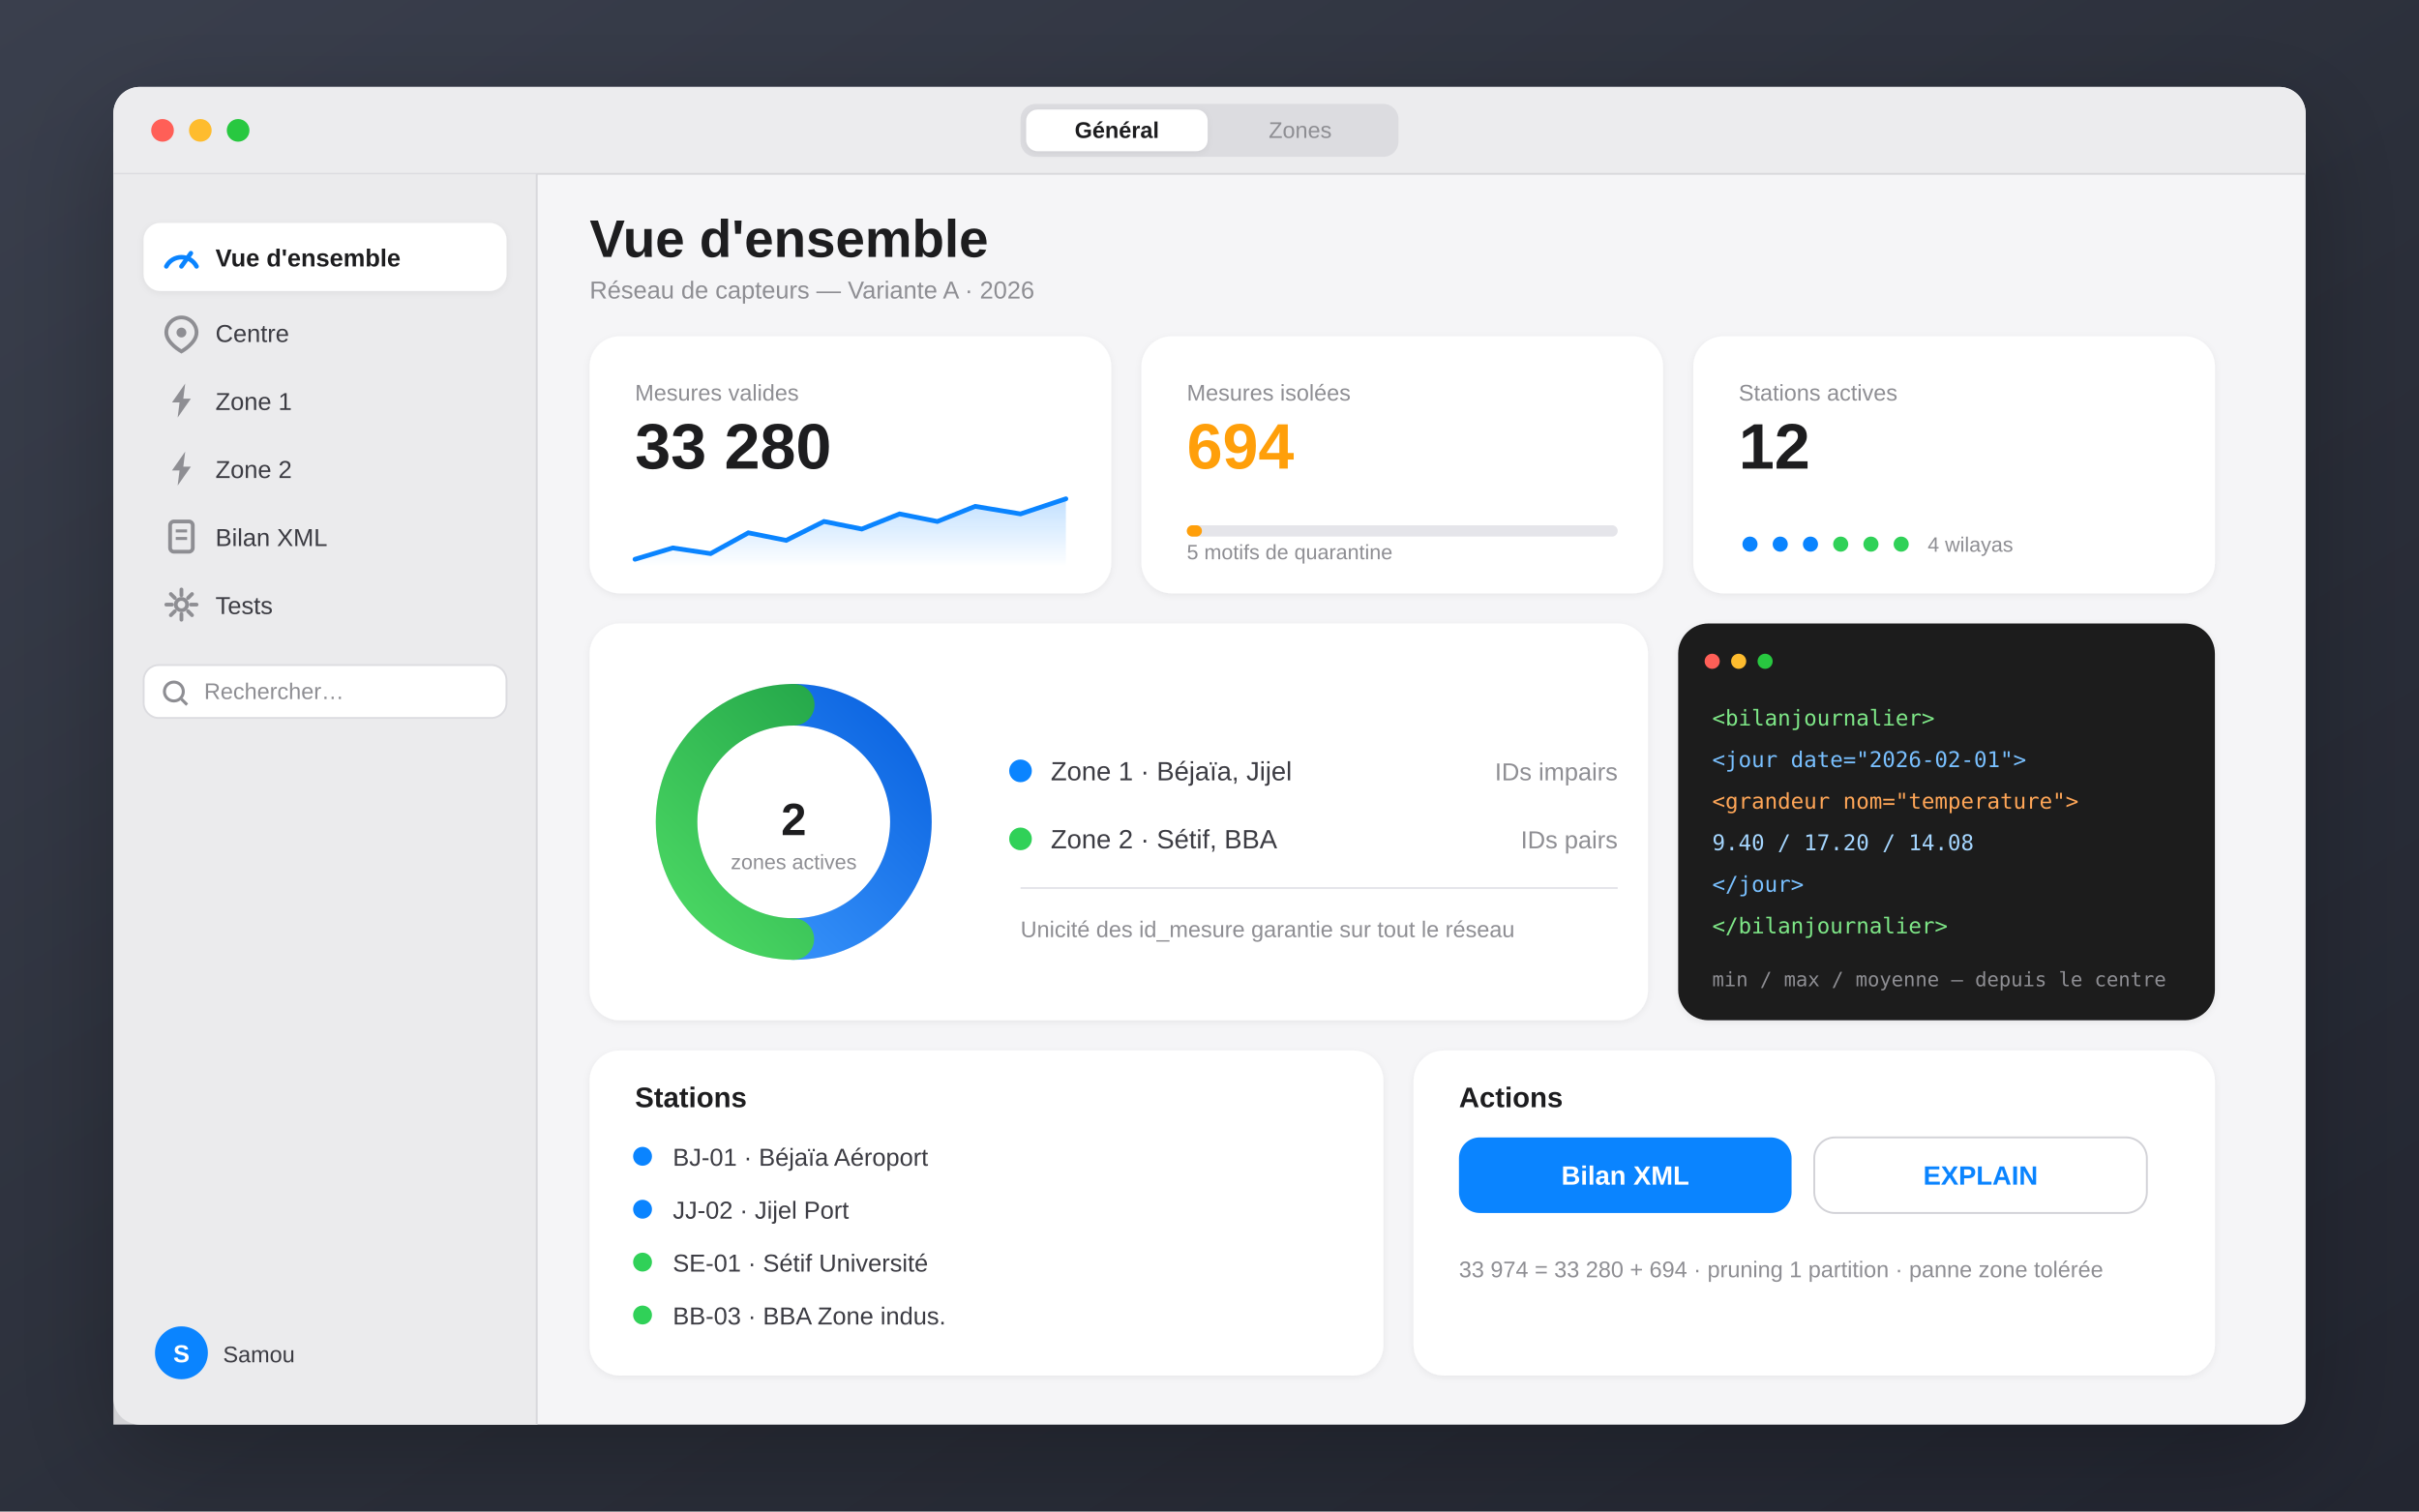
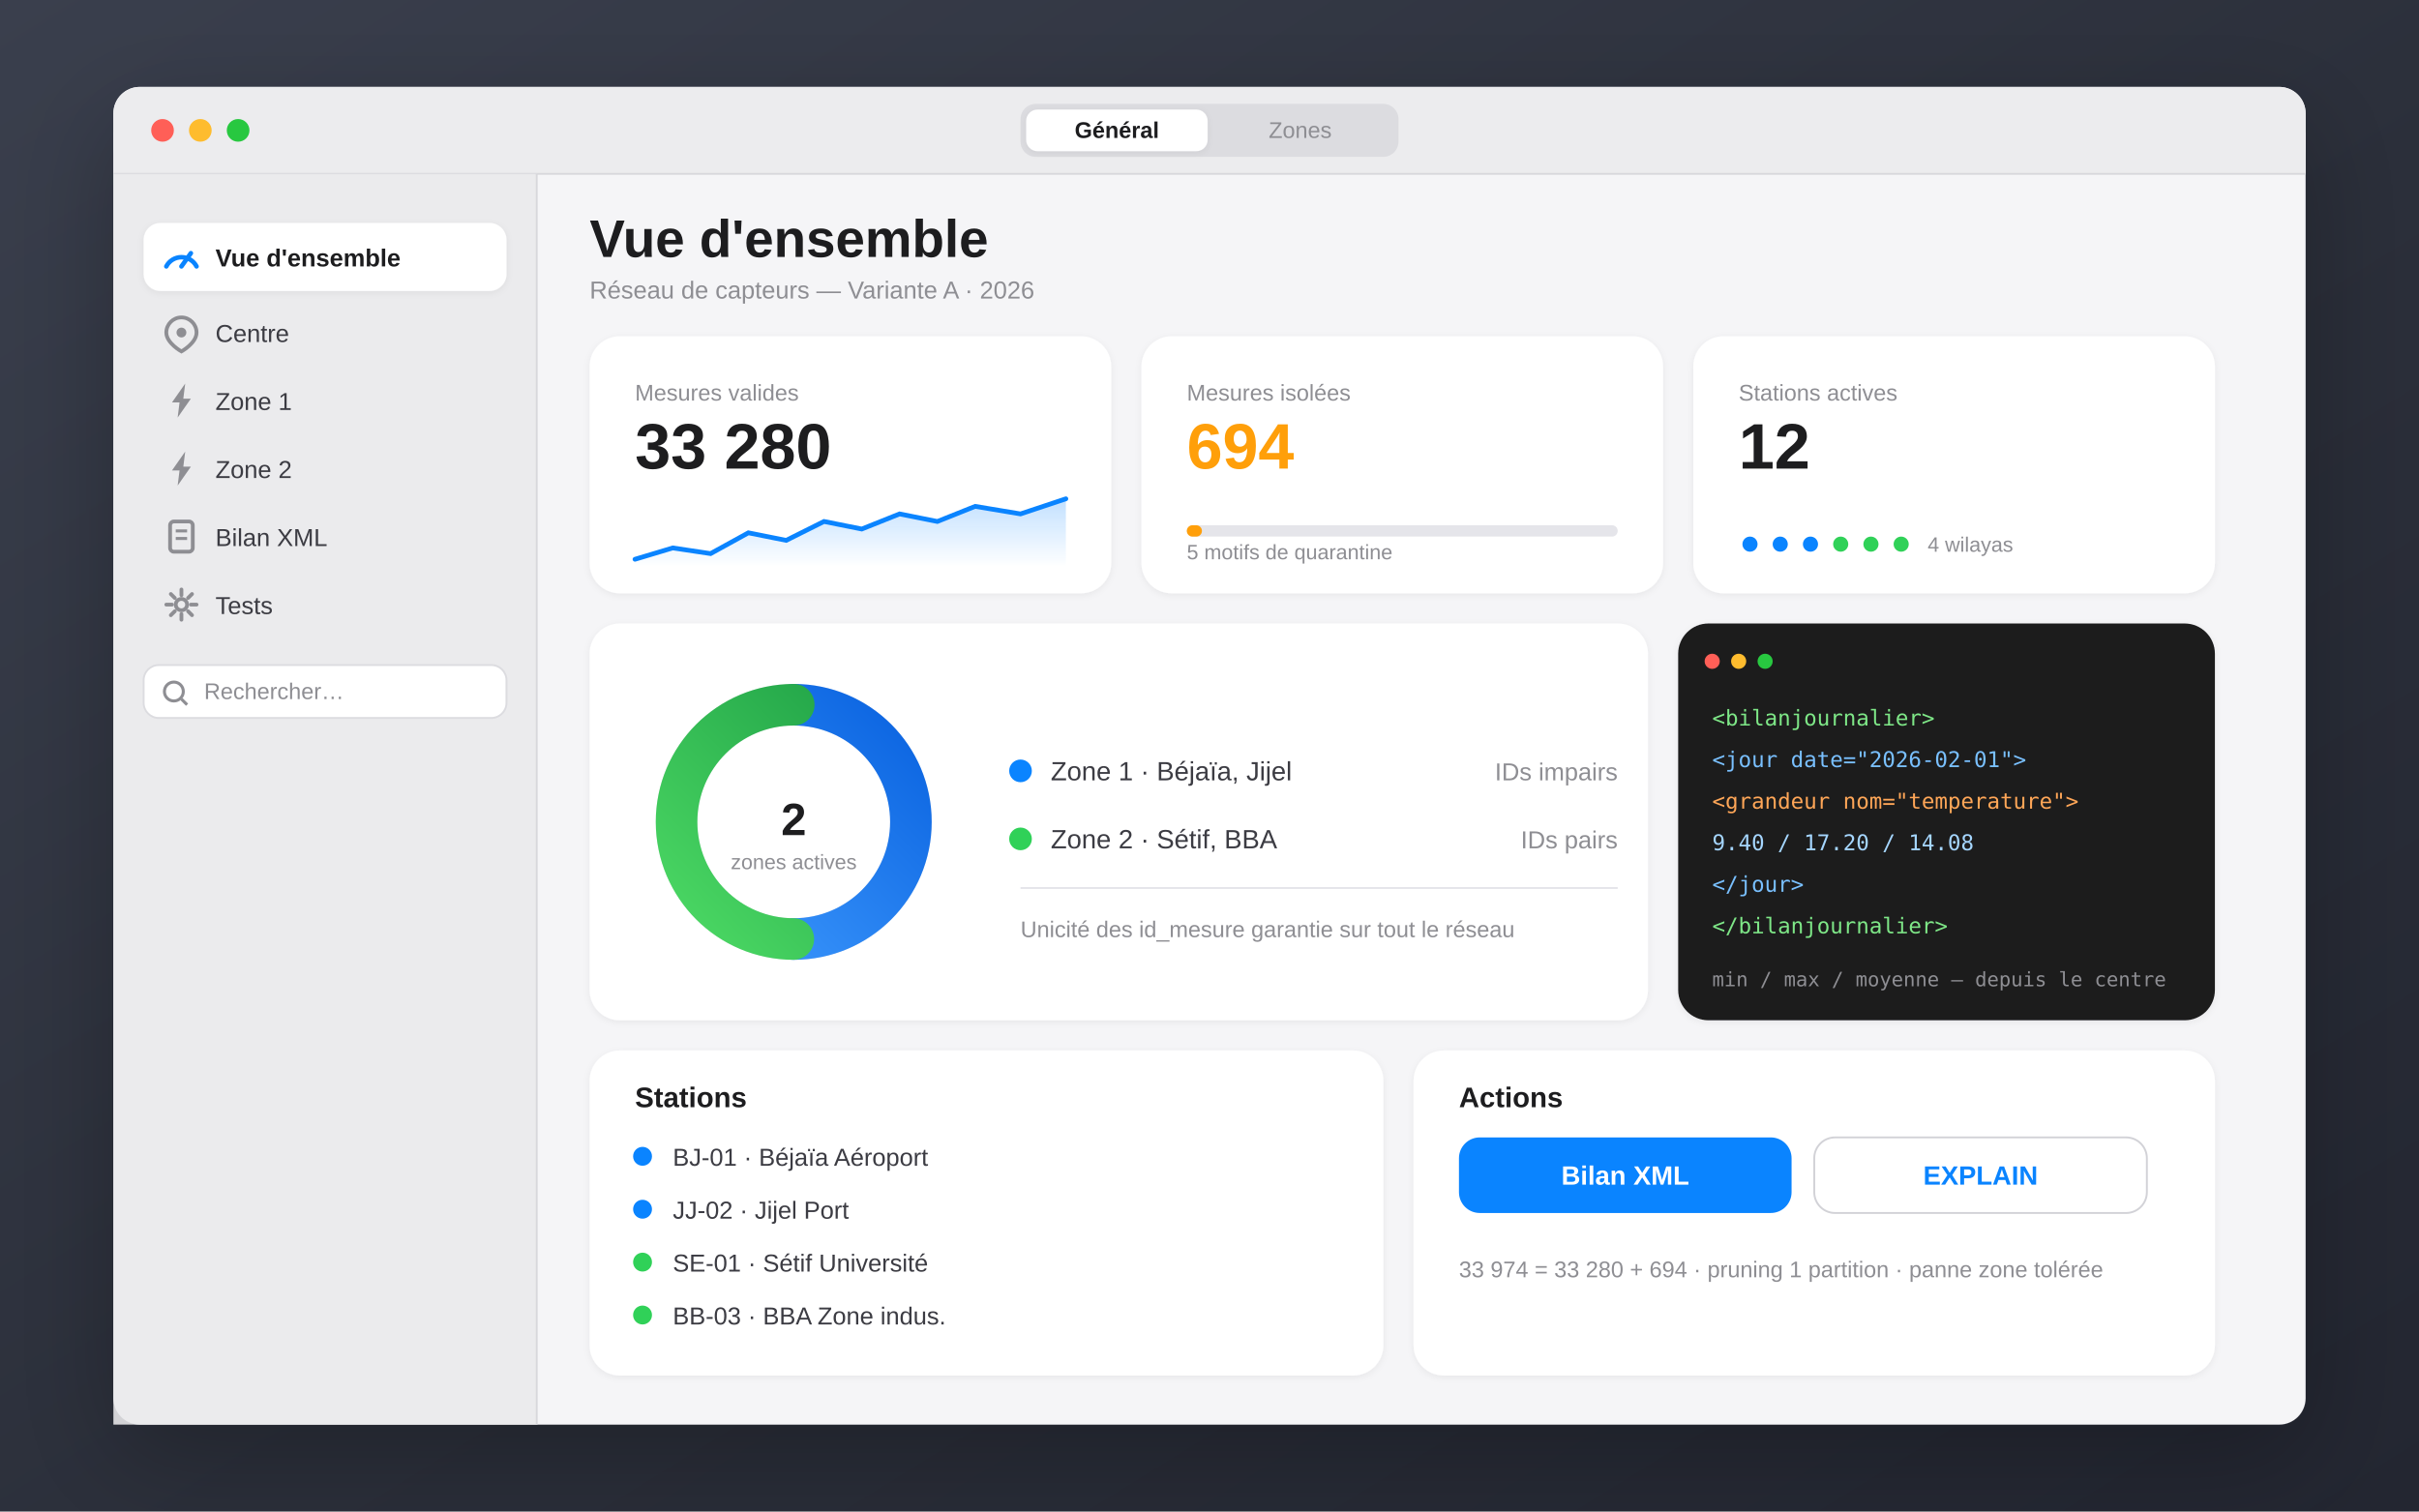
<svg xmlns="http://www.w3.org/2000/svg" width="1280" height="800" viewBox="0 0 1280 800" font-family="-apple-system, SF Pro Text, Helvetica Neue, Arial, sans-serif">
  <defs>
    <filter id="winShadow" x="-20%" y="-20%" width="140%" height="140%">
      <feDropShadow dx="0" dy="18" stdDeviation="28" flood-color="#000000" flood-opacity="0.25" />
    </filter>
    <filter id="soft" x="-20%" y="-20%" width="140%" height="140%">
      <feDropShadow dx="0" dy="1" stdDeviation="2" flood-color="#000000" flood-opacity="0.06" />
    </filter>
    <linearGradient id="wall" x1="0" y1="0" x2="1" y2="1">
      <stop offset="0" stop-color="#3a3f4d" />
      <stop offset="0.55" stop-color="#2b2f3a" />
      <stop offset="1" stop-color="#232631" />
    </linearGradient>
    <linearGradient id="z1" x1="0" y1="0" x2="1" y2="1">
      <stop offset="0" stop-color="#409cff" />
      <stop offset="1" stop-color="#0a63e0" />
    </linearGradient>
    <linearGradient id="z2" x1="0" y1="0" x2="1" y2="1">
      <stop offset="0" stop-color="#4cd964" />
      <stop offset="1" stop-color="#1d9e45" />
    </linearGradient>
    <linearGradient id="spark" x1="0" y1="0" x2="0" y2="1">
      <stop offset="0" stop-color="#0a84ff" stop-opacity="0.25" />
      <stop offset="1" stop-color="#0a84ff" stop-opacity="0" />
    </linearGradient>
    <g id="ic-gauge">
      <path d="M-8 5 A 9 9 0 0 1 8 5" fill="none" stroke="currentColor" stroke-width="2.4" stroke-linecap="round" />
      <line x1="0" y1="5" x2="5" y2="-2" stroke="currentColor" stroke-width="2.4" stroke-linecap="round" />
    </g>
    <g id="ic-bolt">
      <path d="M2 -9 L-5 1 L-1 1 L-2 9 L5 -1 L1 -1 Z" fill="currentColor" />
    </g>
    <g id="ic-pin">
      <path d="M0 -8 C-4.4 -8 -8 -4.4 -8 0 C-8 5.6 0 10 0 10 C0 10 8 5.6 8 0 C8 -4.4 4.4 -8 0 -8 Z" fill="none" stroke="currentColor" stroke-width="2" />
      <circle cx="0" cy="0" r="2.6" fill="currentColor" />
    </g>
    <g id="ic-doc">
      <rect x="-6" y="-8" width="12" height="16" rx="2" fill="none" stroke="currentColor" stroke-width="2" />
      <line x1="-3" y1="-3" x2="3" y2="-3" stroke="currentColor" stroke-width="1.6" />
      <line x1="-3" y1="1" x2="3" y2="1" stroke="currentColor" stroke-width="1.6" />
    </g>
    <g id="ic-gear">
      <circle cx="0" cy="0" r="3" fill="none" stroke="currentColor" stroke-width="2" />
      <path d="M0 -8 V-5 M0 5 V8 M-8 0 H-5 M5 0 H8 M-5.6 -5.6 L-3.5 -3.5 M3.5 3.5 L5.6 5.6 M5.6 -5.6 L3.5 -3.5 M-3.5 3.5 L-5.6 5.6" stroke="currentColor" stroke-width="2" stroke-linecap="round" />
    </g>
  </defs>
  <rect width="1280" height="800" fill="url(#wall)" />
  <rect x="60" y="46" width="1160" height="708" rx="14" fill="#f5f5f7" filter="url(#winShadow)" />
  <rect x="60" y="46" width="1160" height="46" rx="14" fill="#ececee" />
  <rect x="60" y="70" width="1160" height="22" fill="#ececee" />
  <line x1="60" y1="92" x2="1220" y2="92" stroke="#d8d8dc" />
  <circle cx="86" cy="69" r="6" fill="#ff5f57" />
  <circle cx="106" cy="69" r="6" fill="#febc2e" />
  <circle cx="126" cy="69" r="6" fill="#28c840" />
  <rect x="540" y="55" width="200" height="28" rx="8" fill="#dcdce0" />
  <rect x="543" y="58" width="96" height="22" rx="6" fill="#ffffff" filter="url(#soft)" />
  <text x="591" y="73" font-size="12" font-weight="600" fill="#1d1d1f" text-anchor="middle">Général</text>
  <text x="688" y="73" font-size="12" fill="#8e8e93" text-anchor="middle">Zones</text>
  <rect x="60" y="92" width="224" height="662" fill="#e9e9ec" opacity="0.88" />
  <line x1="284" y1="92" x2="284" y2="754" stroke="#d8d8dc" />
  <g color="#3c3c43" font-size="13">
    <rect x="76" y="118" width="192" height="36" rx="9" fill="#ffffff" filter="url(#soft)" />
    <use href="#ic-gauge" x="96" y="136" color="#0a84ff" />
    <text x="114" y="141" font-weight="600" fill="#1d1d1f">Vue d'ensemble</text>
    <use href="#ic-pin" x="96" y="176" color="#8e8e93" />
    <text x="114" y="181" fill="#3c3c43">Centre</text>
    <use href="#ic-bolt" x="96" y="212" color="#8e8e93" />
    <text x="114" y="217" fill="#3c3c43">Zone 1</text>
    <use href="#ic-bolt" x="96" y="248" color="#8e8e93" />
    <text x="114" y="253" fill="#3c3c43">Zone 2</text>
    <use href="#ic-doc" x="96" y="284" color="#8e8e93" />
    <text x="114" y="289" fill="#3c3c43">Bilan XML</text>
    <use href="#ic-gear" x="96" y="320" color="#8e8e93" />
    <text x="114" y="325" fill="#3c3c43">Tests</text>
  </g>
  <rect x="76" y="352" width="192" height="28" rx="8" fill="#ffffff" stroke="#dcdce0" />
  <circle cx="92" cy="366" r="5" fill="none" stroke="#8e8e93" stroke-width="1.6" />
  <line x1="96" y1="370" x2="99" y2="373" stroke="#8e8e93" stroke-width="1.6" />
  <text x="108" y="370" font-size="12" fill="#8e8e93">Rechercher…</text>
-   <circle cx="96" cy="716" r="14" fill="#0a84ff" />
-   <text x="96" y="721" font-size="13" font-weight="600" fill="#ffffff" text-anchor="middle">S</text>
-   <text x="118" y="721" font-size="12" fill="#3c3c43">Samou</text>
  <text x="312" y="136" font-size="28" font-weight="700" fill="#1d1d1f">Vue d'ensemble</text>
  <text x="312" y="158" font-size="13" fill="#8e8e93">Réseau de capteurs — Variante A · 2026</text>
  <g>
    <rect x="312" y="178" width="276" height="136" rx="16" fill="#ffffff" filter="url(#soft)" />
    <text x="336" y="212" font-size="12" fill="#8e8e93">Mesures valides</text>
    <text x="336" y="248" font-size="34" font-weight="700" fill="#1d1d1f">33 280</text>
    <path d="M336 296 L356 290 L376 293 L396 282 L416 286 L436 276 L456 280 L476 272 L496 276 L516 268 L540 272 L564 264" fill="none" stroke="#0a84ff" stroke-width="2.5" stroke-linecap="round" />
    <path d="M336 296 L356 290 L376 293 L396 282 L416 286 L436 276 L456 280 L476 272 L496 276 L516 268 L540 272 L564 264 L564 300 L336 300 Z" fill="url(#spark)" />
    <rect x="604" y="178" width="276" height="136" rx="16" fill="#ffffff" filter="url(#soft)" />
    <text x="628" y="212" font-size="12" fill="#8e8e93">Mesures isolées</text>
    <text x="628" y="248" font-size="34" font-weight="700" fill="#ff9f0a">694</text>
    <text x="628" y="296" font-size="11" fill="#8e8e93">5 motifs de quarantine</text>
    <rect x="628" y="278" width="228" height="6" rx="3" fill="#e5e5ea" />
    <rect x="628" y="278" width="8" height="6" rx="3" fill="#ff9f0a" />
    <rect x="896" y="178" width="276" height="136" rx="16" fill="#ffffff" filter="url(#soft)" />
    <text x="920" y="212" font-size="12" fill="#8e8e93">Stations actives</text>
    <text x="920" y="248" font-size="34" font-weight="700" fill="#1d1d1f">12</text>
    <g fill="#0a84ff">
      <circle cx="926" cy="288" r="4" />
      <circle cx="942" cy="288" r="4" />
      <circle cx="958" cy="288" r="4" />
    </g>
    <g fill="#30d158">
      <circle cx="974" cy="288" r="4" />
      <circle cx="990" cy="288" r="4" />
      <circle cx="1006" cy="288" r="4" />
    </g>
    <text x="1020" y="292" font-size="11" fill="#8e8e93">4 wilayas</text>
  </g>
  <rect x="312" y="330" width="560" height="210" rx="16" fill="#ffffff" filter="url(#soft)" />
  <circle cx="420" cy="435" r="62" fill="none" stroke="#e5e5ea" stroke-width="22" />
  <circle cx="420" cy="435" r="62" fill="none" stroke="url(#z1)" stroke-width="22" stroke-dasharray="195 390" transform="rotate(-90 420 435)" stroke-linecap="round" />
  <circle cx="420" cy="435" r="62" fill="none" stroke="url(#z2)" stroke-width="22" stroke-dasharray="195 390" stroke-dashoffset="-195" transform="rotate(-90 420 435)" stroke-linecap="round" />
  <text x="420" y="442" font-size="24" font-weight="700" fill="#1d1d1f" text-anchor="middle">2</text>
  <text x="420" y="460" font-size="11" fill="#8e8e93" text-anchor="middle">zones actives</text>
  <circle cx="540" cy="408" r="6" fill="#0a84ff" />
  <text x="556" y="413" font-size="14" fill="#3c3c43">Zone 1 · Béjaïa, Jijel</text>
  <text x="856" y="413" font-size="13" fill="#8e8e93" text-anchor="end">IDs impairs</text>
  <circle cx="540" cy="444" r="6" fill="#30d158" />
  <text x="556" y="449" font-size="14" fill="#3c3c43">Zone 2 · Sétif, BBA</text>
  <text x="856" y="449" font-size="13" fill="#8e8e93" text-anchor="end">IDs pairs</text>
  <line x1="540" y1="470" x2="856" y2="470" stroke="#e5e5ea" />
  <text x="540" y="496" font-size="12" fill="#8e8e93">Unicité des id_mesure garantie sur tout le réseau</text>
  <rect x="888" y="330" width="284" height="210" rx="16" fill="#1d1d1f" filter="url(#soft)" />
  <circle cx="906" cy="350" r="4" fill="#ff5f57" />
  <circle cx="920" cy="350" r="4" fill="#febc2e" />
  <circle cx="934" cy="350" r="4" fill="#28c840" />
  <text x="906" y="384" font-size="11.5" fill="#7ee787" font-family="SF Mono, Consolas, monospace">&lt;bilanjournalier&gt;</text>
  <text x="906" y="406" font-size="11.5" fill="#79c0ff" font-family="SF Mono, Consolas, monospace">  &lt;jour date="2026-02-01"&gt;</text>
  <text x="906" y="428" font-size="11.5" fill="#ffa657" font-family="SF Mono, Consolas, monospace">    &lt;grandeur nom="temperature"&gt;</text>
  <text x="906" y="450" font-size="11.5" fill="#a5d6ff" font-family="SF Mono, Consolas, monospace">      9.40 / 17.20 / 14.08</text>
  <text x="906" y="472" font-size="11.5" fill="#79c0ff" font-family="SF Mono, Consolas, monospace">  &lt;/jour&gt;</text>
  <text x="906" y="494" font-size="11.5" fill="#7ee787" font-family="SF Mono, Consolas, monospace">&lt;/bilanjournalier&gt;</text>
  <text x="906" y="522" font-size="10.5" fill="#8e8e93" font-family="SF Mono, Consolas, monospace">min / max / moyenne — depuis le centre</text>
  <rect x="312" y="556" width="420" height="172" rx="16" fill="#ffffff" filter="url(#soft)" />
  <text x="336" y="586" font-size="15" font-weight="600" fill="#1d1d1f">Stations</text>
  <g font-size="13" fill="#3c3c43">
    <circle cx="340" cy="612" r="5" fill="#0a84ff" />
    <text x="356" y="617">BJ-01 · Béjaïa Aéroport</text>
    <circle cx="340" cy="640" r="5" fill="#0a84ff" />
    <text x="356" y="645">JJ-02 · Jijel Port</text>
    <circle cx="340" cy="668" r="5" fill="#30d158" />
    <text x="356" y="673">SE-01 · Sétif Université</text>
    <circle cx="340" cy="696" r="5" fill="#30d158" />
    <text x="356" y="701">BB-03 · BBA Zone indus.</text>
  </g>
  <rect x="748" y="556" width="424" height="172" rx="16" fill="#ffffff" filter="url(#soft)" />
  <text x="772" y="586" font-size="15" font-weight="600" fill="#1d1d1f">Actions</text>
  <rect x="772" y="602" width="176" height="40" rx="11" fill="#0a84ff" />
  <text x="860" y="627" font-size="14" font-weight="600" fill="#ffffff" text-anchor="middle">Bilan XML</text>
  <rect x="960" y="602" width="176" height="40" rx="11" fill="#ffffff" stroke="#d2d2d7" />
  <text x="1048" y="627" font-size="14" font-weight="600" fill="#0a84ff" text-anchor="middle">EXPLAIN</text>
  <text x="772" y="676" font-size="12" fill="#8e8e93">33 974 = 33 280 + 694 · pruning 1 partition · panne zone tolérée</text>
</svg>
